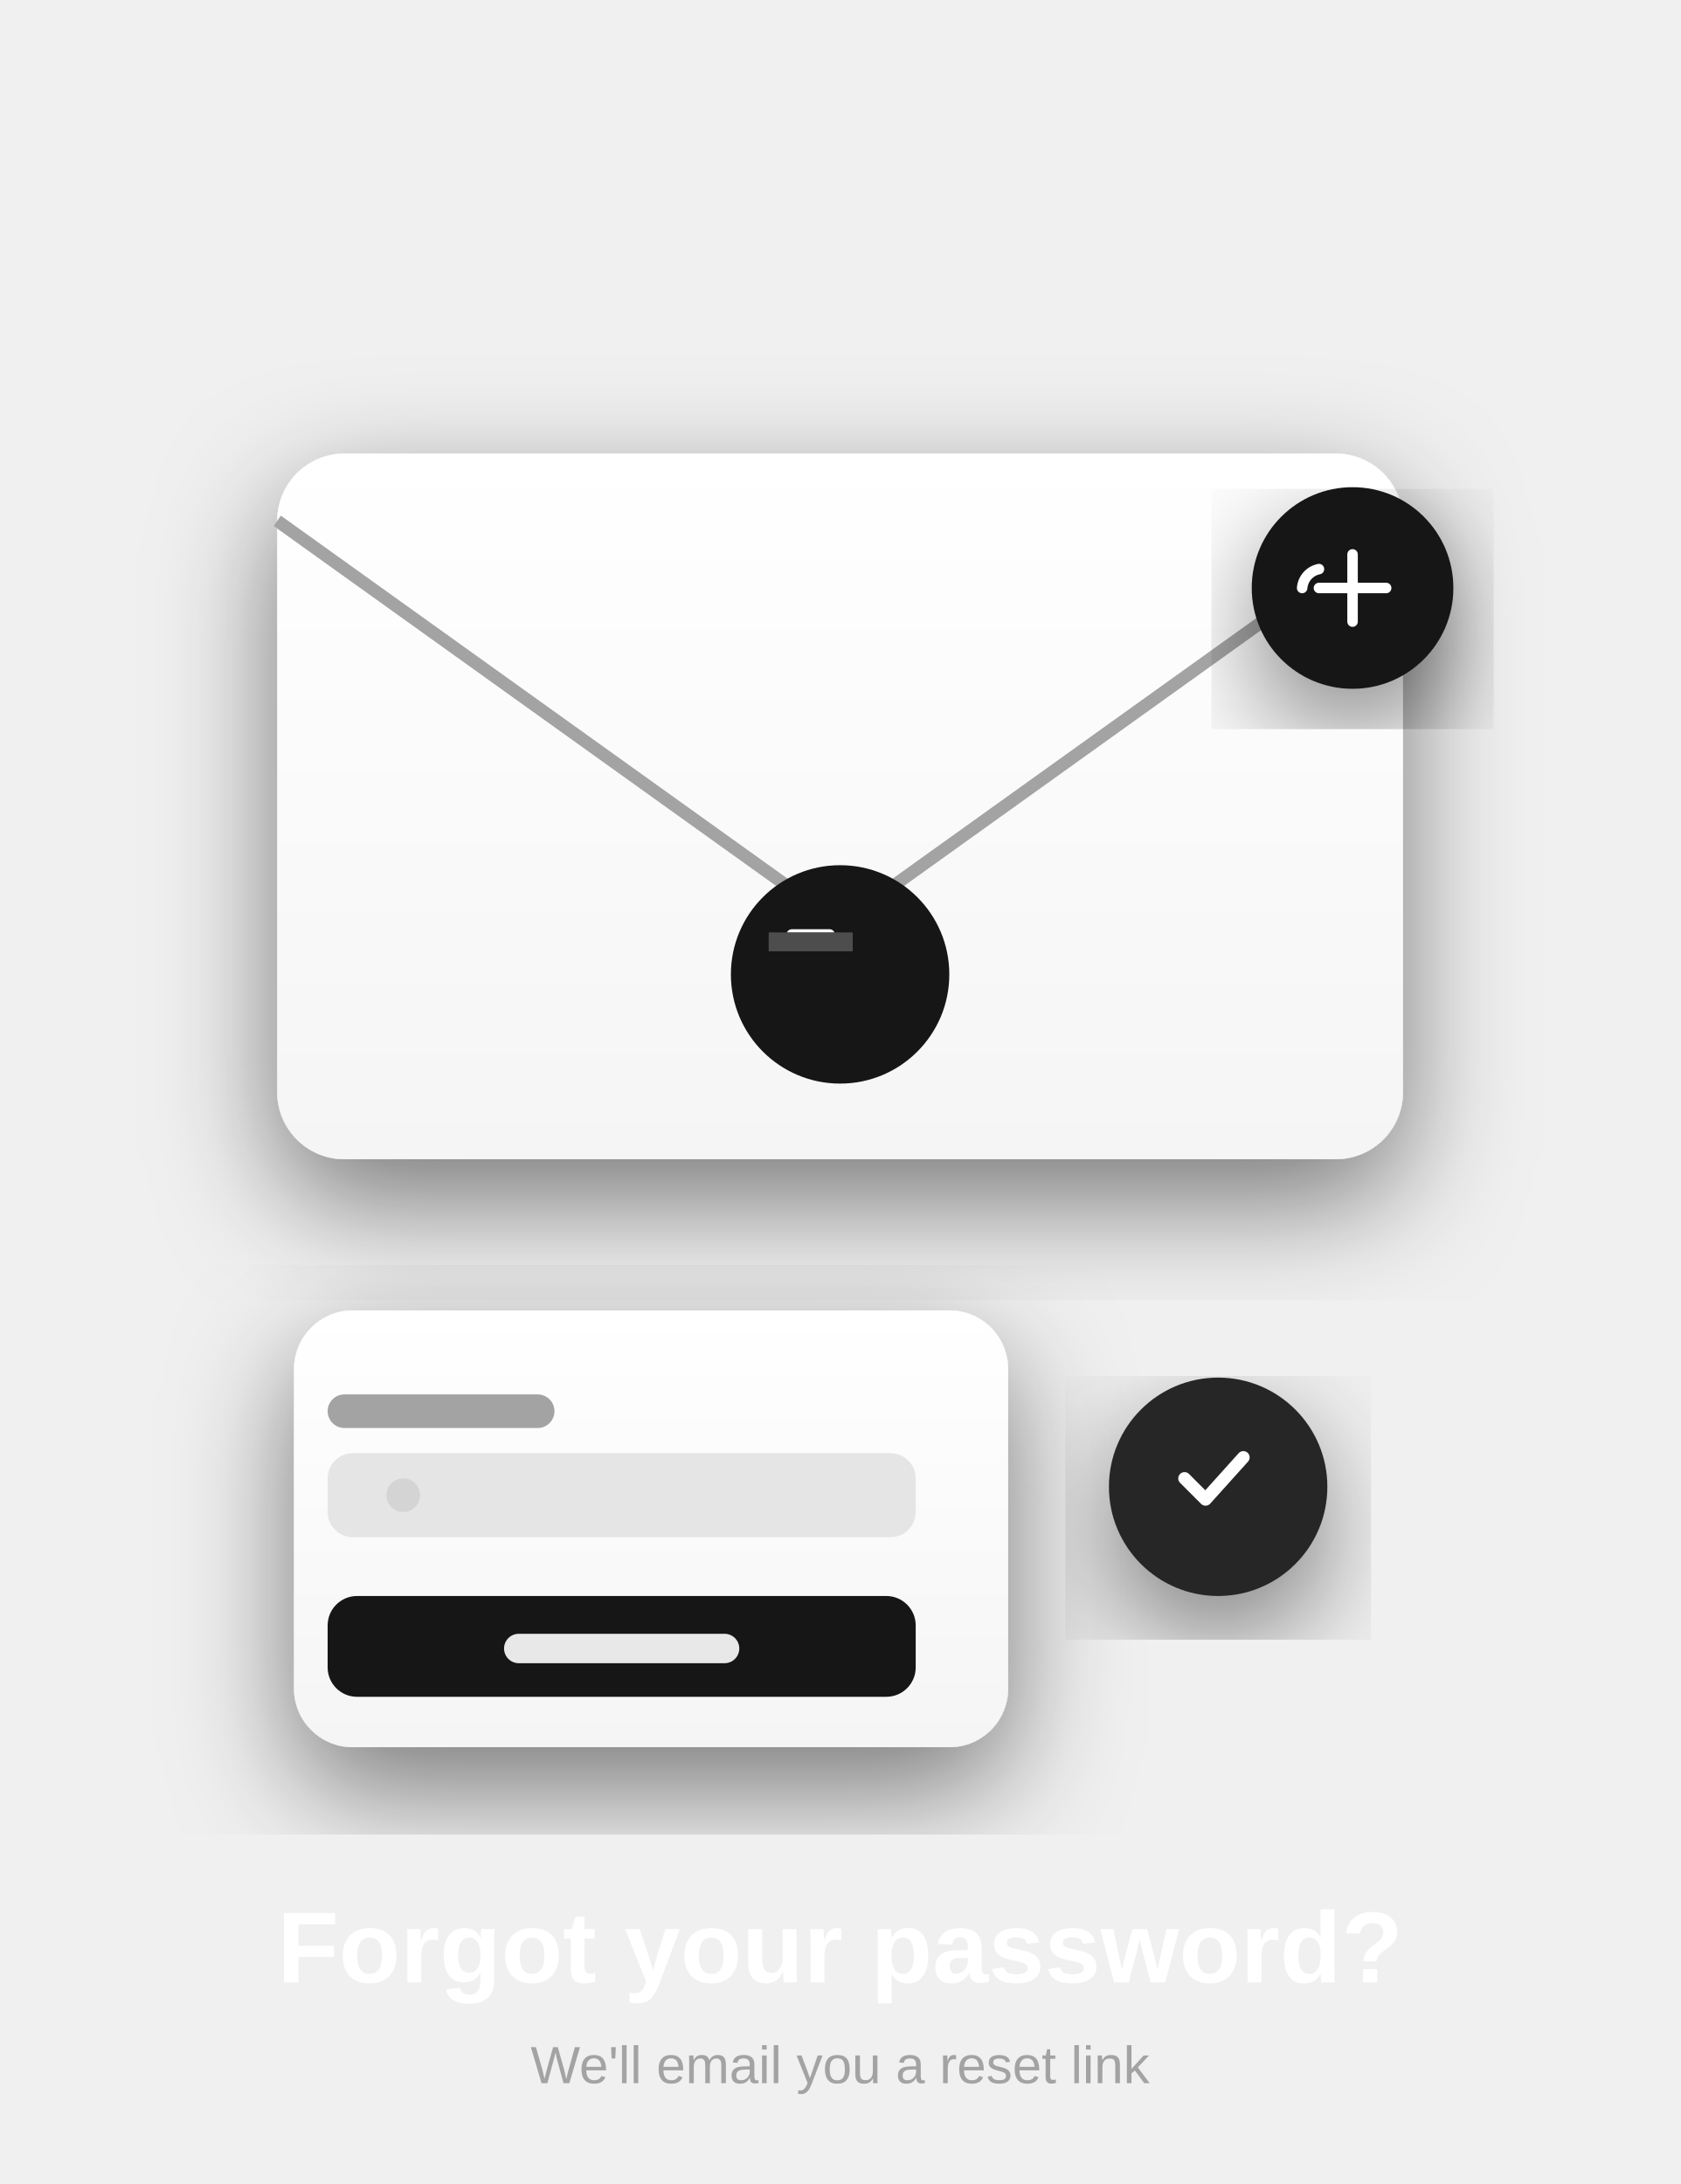
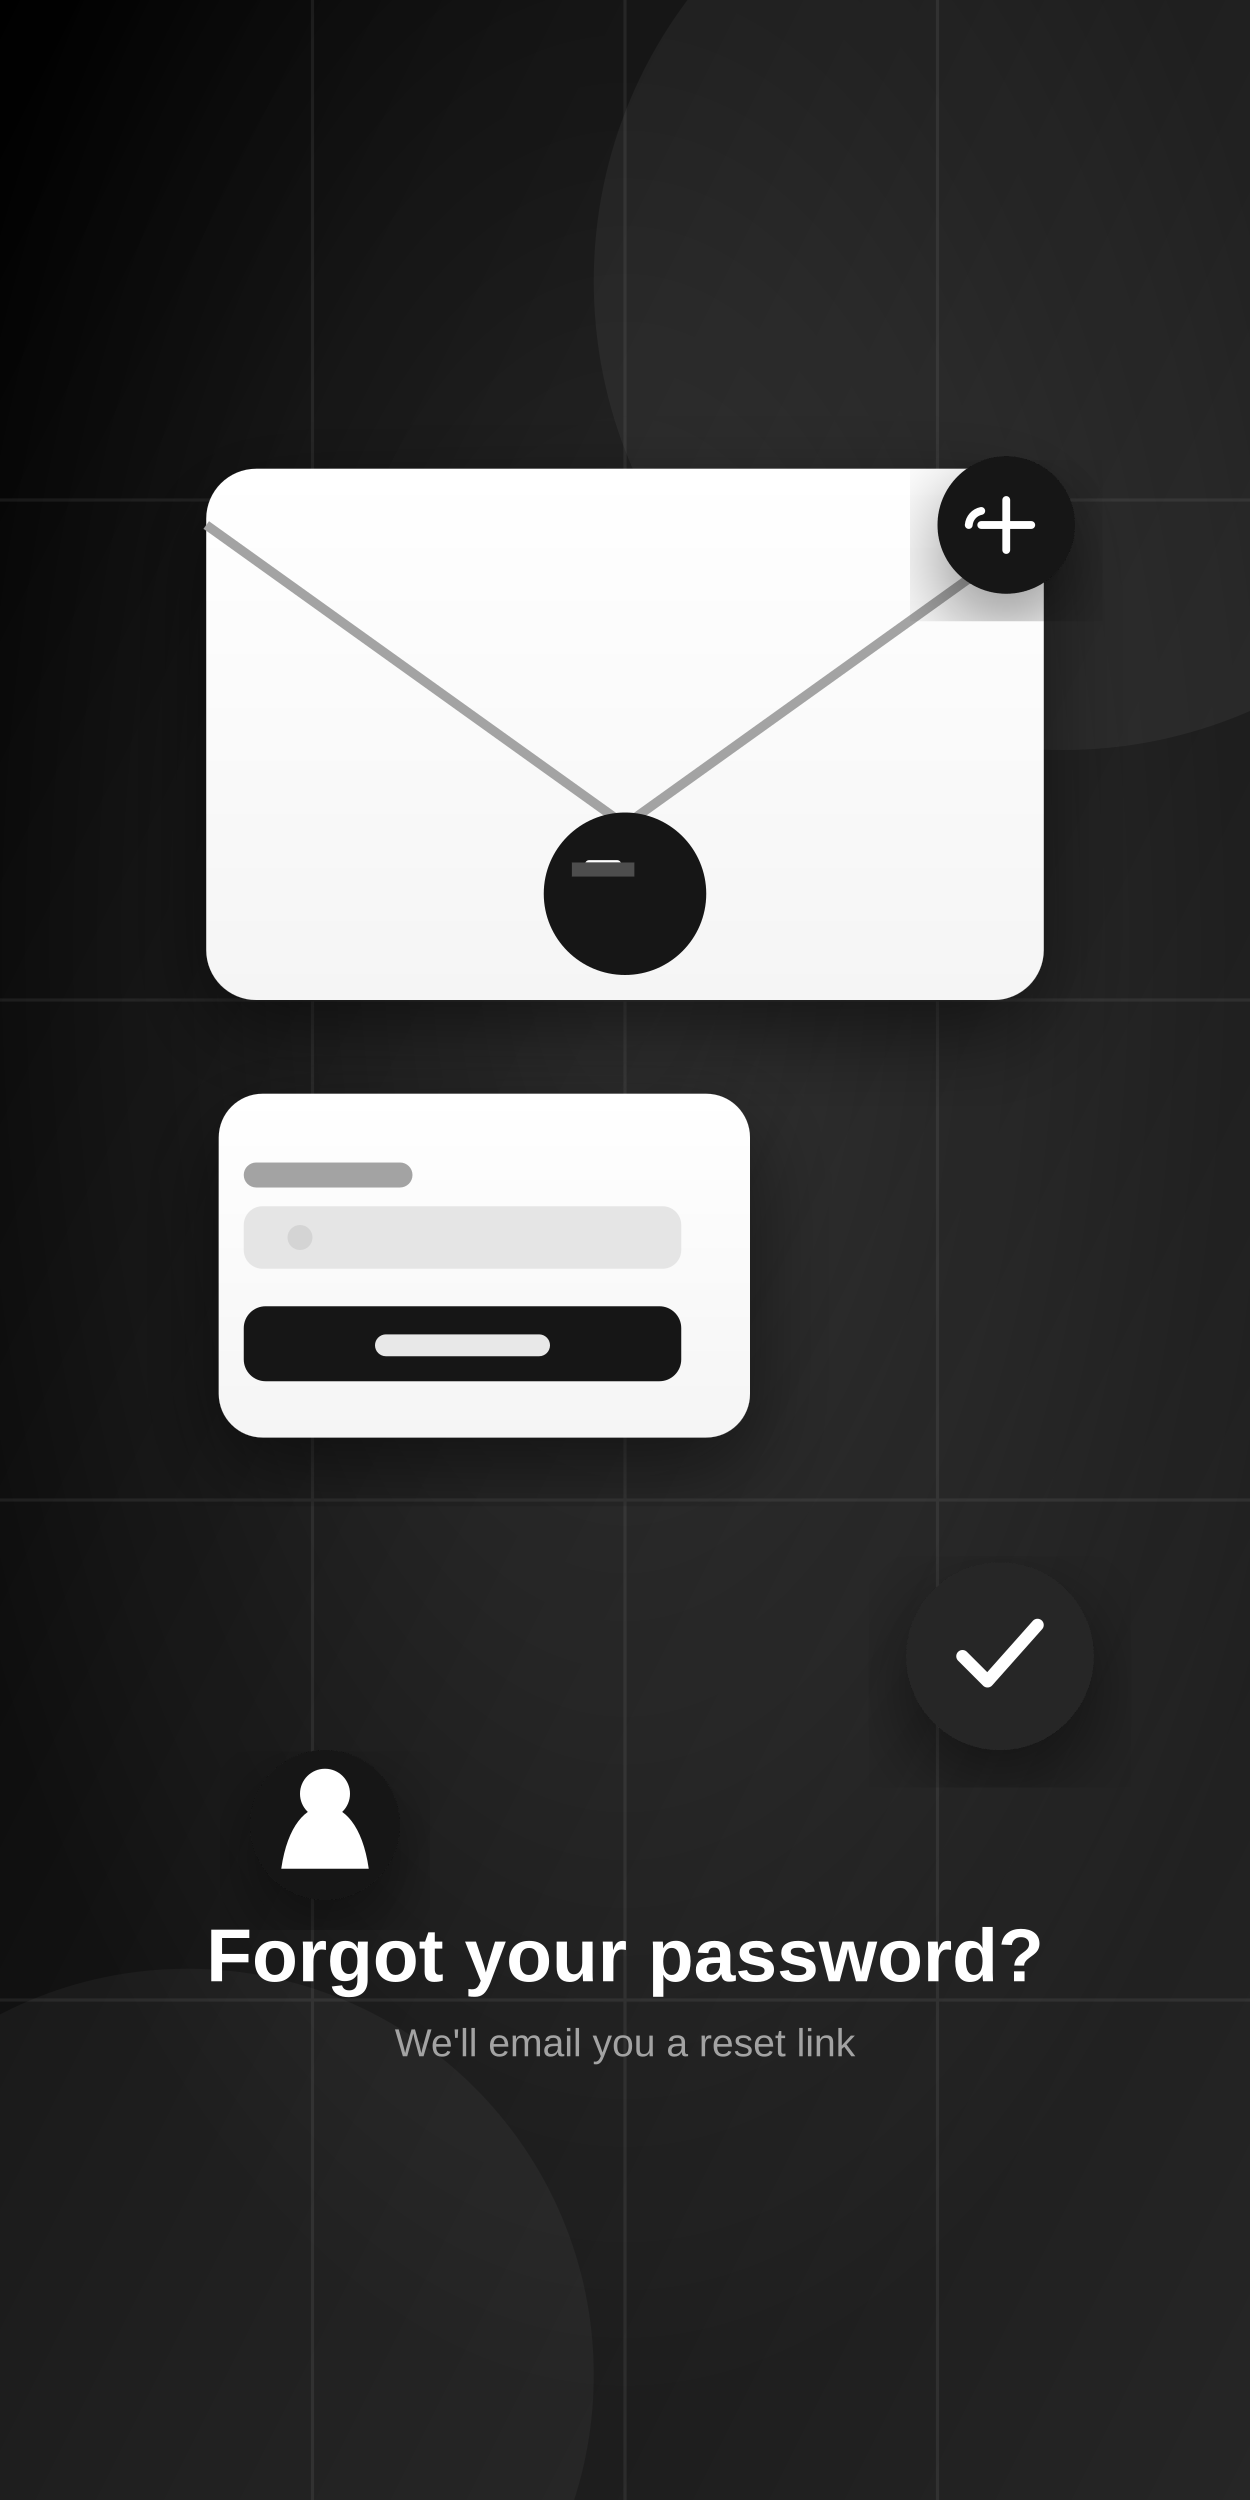
- <svg xmlns="http://www.w3.org/2000/svg" viewBox="0 0 400 520" preserveAspectRatio="xMidYMid meet">
+ <svg xmlns="http://www.w3.org/2000/svg" viewBox="0 0 400 800" preserveAspectRatio="xMidYMid slice">
  <defs>
+     <linearGradient id="bg" x1="0" y1="0" x2="1" y2="1">
+       <stop offset="0" stop-color="#000000" />
+       <stop offset="0.55" stop-color="#171717" />
+       <stop offset="1" stop-color="#262626" />
+     </linearGradient>
    <linearGradient id="card" x1="0" y1="0" x2="0" y2="1">
      <stop offset="0" stop-color="#ffffff" />
      <stop offset="1" stop-color="#f5f5f5" />
    </linearGradient>
    <filter id="shadow" x="-20%" y="-20%" width="140%" height="140%">
      <feDropShadow dx="0" dy="10" stdDeviation="14" flood-color="#000000" flood-opacity="0.5" />
    </filter>
+     <radialGradient id="glow" cx="50%" cy="38%" r="58%">
+       <stop offset="0" stop-color="#ffffff" stop-opacity="0.12" />
+       <stop offset="1" stop-color="#ffffff" stop-opacity="0" />
+     </radialGradient>
  </defs>
-   <g filter="url(#shadow)">
-     <rect x="66" y="108" width="268" height="168" rx="16" fill="url(#card)" />
-     <path d="M66 124l134 96 134-96" stroke="#a3a3a3" stroke-width="3" fill="none" />
-     <circle cx="200" cy="232" r="26" fill="#171717" />
-     <rect x="186" y="220" width="14" height="11" rx="2.5" fill="#ffffff" stroke="#171717" stroke-width="2.5" />
-     <rect x="183" y="222" width="20" height="15" rx="3.5" fill="#171717" />
-     <rect x="183" y="222" width="20" height="4.5" fill="#737373" opacity="0.6" />
+   <rect width="400" height="800" fill="url(#bg)" />
+   <rect width="400" height="800" fill="url(#glow)" />
+   <circle cx="340" cy="90" r="150" fill="#ffffff" opacity="0.05" />
+   <circle cx="60" cy="760" r="130" fill="#ffffff" opacity="0.04" />
+   <g opacity="0.07" stroke="#ffffff" stroke-width="1">
+     <line x1="0" y1="160" x2="400" y2="160" />
+     <line x1="0" y1="320" x2="400" y2="320" />
+     <line x1="0" y1="480" x2="400" y2="480" />
+     <line x1="0" y1="640" x2="400" y2="640" />
+     <line x1="100" y1="0" x2="100" y2="800" />
+     <line x1="200" y1="0" x2="200" y2="800" />
+     <line x1="300" y1="0" x2="300" y2="800" />
  </g>
  <g filter="url(#shadow)">
-     <circle cx="322" cy="140" r="24" fill="#171717" />
-     <path d="M314 140h16M322 132v16M310 140a5 5 0 014-4.5" stroke="#ffffff" stroke-width="2.5" fill="none" stroke-linecap="round" stroke-linejoin="round" />
+     <rect x="66" y="150" width="268" height="170" rx="16" fill="url(#card)" />
+     <path d="M66 168l134 96 134-96" stroke="#a3a3a3" stroke-width="3" fill="none" />
+     <circle cx="200" cy="286" r="26" fill="#171717" />
+     <rect x="186" y="274" width="14" height="11" rx="2.5" fill="#ffffff" stroke="#171717" stroke-width="2.5" />
+     <rect x="183" y="276" width="20" height="15" rx="3.5" fill="#171717" />
+     <rect x="183" y="276" width="20" height="4.5" fill="#737373" opacity="0.6" />
  </g>
  <g filter="url(#shadow)">
-     <rect x="70" y="312" width="170" height="104" rx="14" fill="url(#card)" />
-     <rect x="78" y="332" width="54" height="8" rx="4" fill="#a3a3a3" />
-     <rect x="78" y="346" width="140" height="20" rx="6" fill="#e5e5e5" />
-     <circle cx="96" cy="356" r="4" fill="#d4d4d4" />
-     <rect x="78" y="380" width="140" height="24" rx="7" fill="#171717" />
-     <rect x="120" y="389" width="56" height="7" rx="3.5" fill="#ffffff" opacity="0.9" />
+     <circle cx="322" cy="168" r="22" fill="#171717" />
+     <path d="M314 168h16M322 160v16M310 168a5 5 0 014-4.5" stroke="#ffffff" stroke-width="2.5" fill="none" stroke-linecap="round" stroke-linejoin="round" />
  </g>
  <g filter="url(#shadow)">
-     <circle cx="290" cy="354" r="26" fill="#262626" />
-     <path d="M282 352l5 5 9-10m0 0" stroke="#ffffff" stroke-width="3" fill="none" stroke-linecap="round" stroke-linejoin="round" />
+     <rect x="70" y="350" width="170" height="110" rx="14" fill="url(#card)" />
+     <rect x="78" y="372" width="54" height="8" rx="4" fill="#a3a3a3" />
+     <rect x="78" y="386" width="140" height="20" rx="6" fill="#e5e5e5" />
+     <circle cx="96" cy="396" r="4" fill="#d4d4d4" />
+     <rect x="78" y="418" width="140" height="24" rx="7" fill="#171717" />
+     <rect x="120" y="427" width="56" height="7" rx="3.5" fill="#ffffff" opacity="0.9" />
  </g>
-   <text x="200" y="472" text-anchor="middle" font-family="Arial, sans-serif" font-size="24" font-weight="700" fill="#ffffff">Forgot your password?</text>
-   <text x="200" y="496" text-anchor="middle" font-family="Arial, sans-serif" font-size="12.5" fill="#a3a3a3">We'll email you a reset link</text>
+   <g filter="url(#shadow)">
+     <circle cx="320" cy="530" r="30" fill="#262626" />
+     <path d="M308 530l8 8 16-18" stroke="#ffffff" stroke-width="4" fill="none" stroke-linecap="round" stroke-linejoin="round" />
+   </g>
+   <g filter="url(#shadow)">
+     <circle cx="104" cy="584" r="24" fill="#171717" />
+     <circle cx="104" cy="574" r="8" fill="#ffffff" />
+     <path d="M90 598c2-14 8-20 14-20s12 6 14 20" fill="#ffffff" />
+   </g>
+   <text x="200" y="634" text-anchor="middle" font-family="Arial, sans-serif" font-size="24" font-weight="700" fill="#ffffff">Forgot your password?</text>
+   <text x="200" y="658" text-anchor="middle" font-family="Arial, sans-serif" font-size="12.5" fill="#a3a3a3">We'll email you a reset link</text>
</svg>
